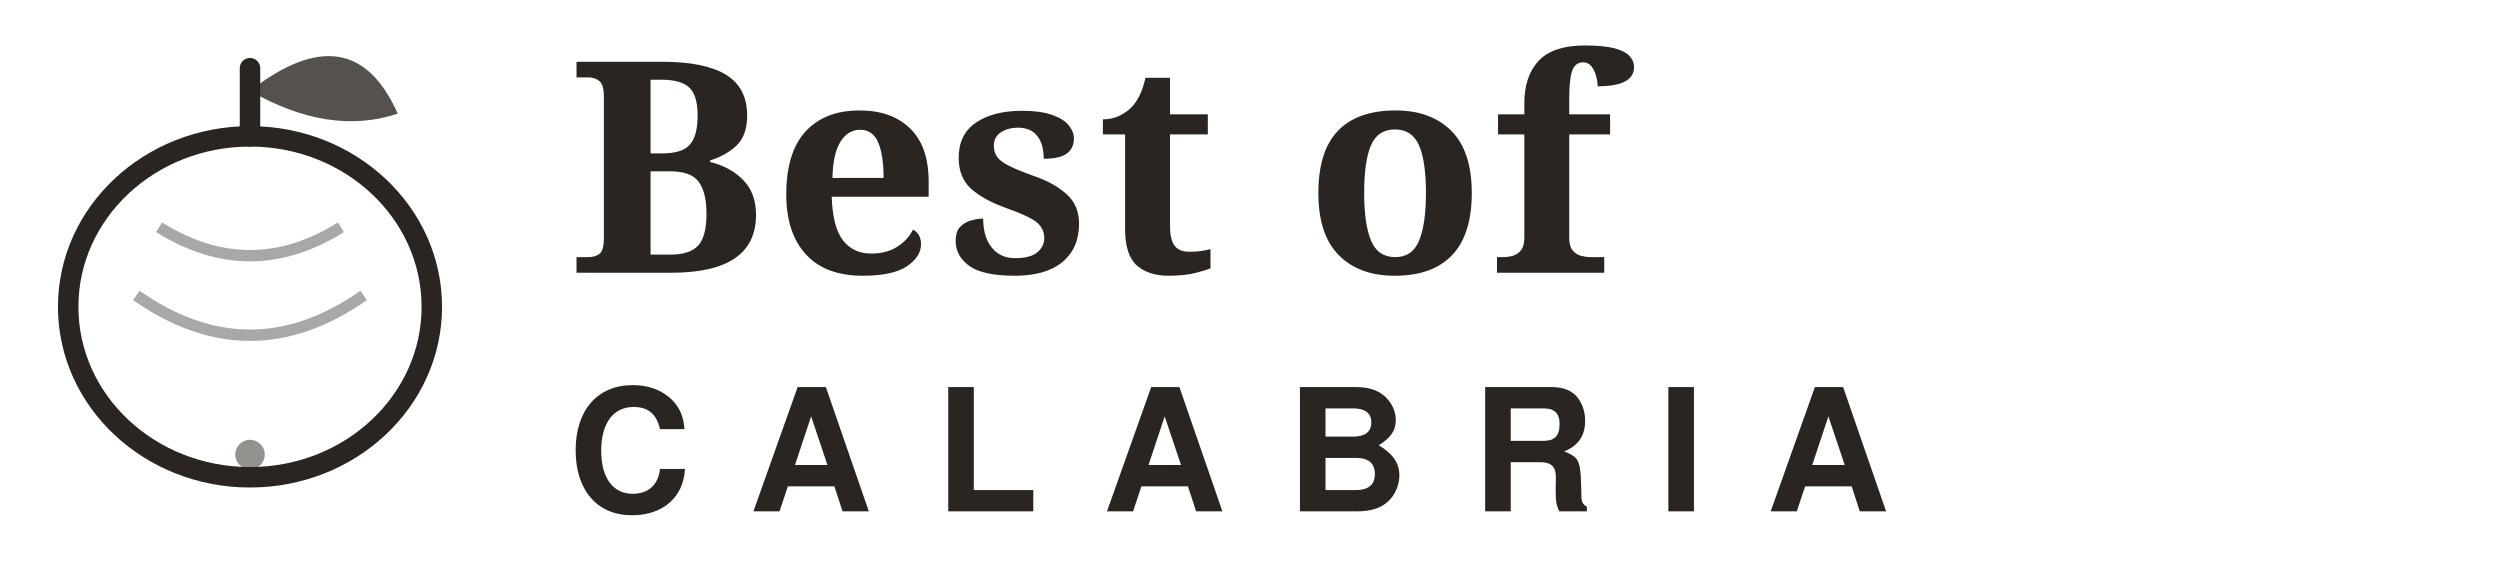
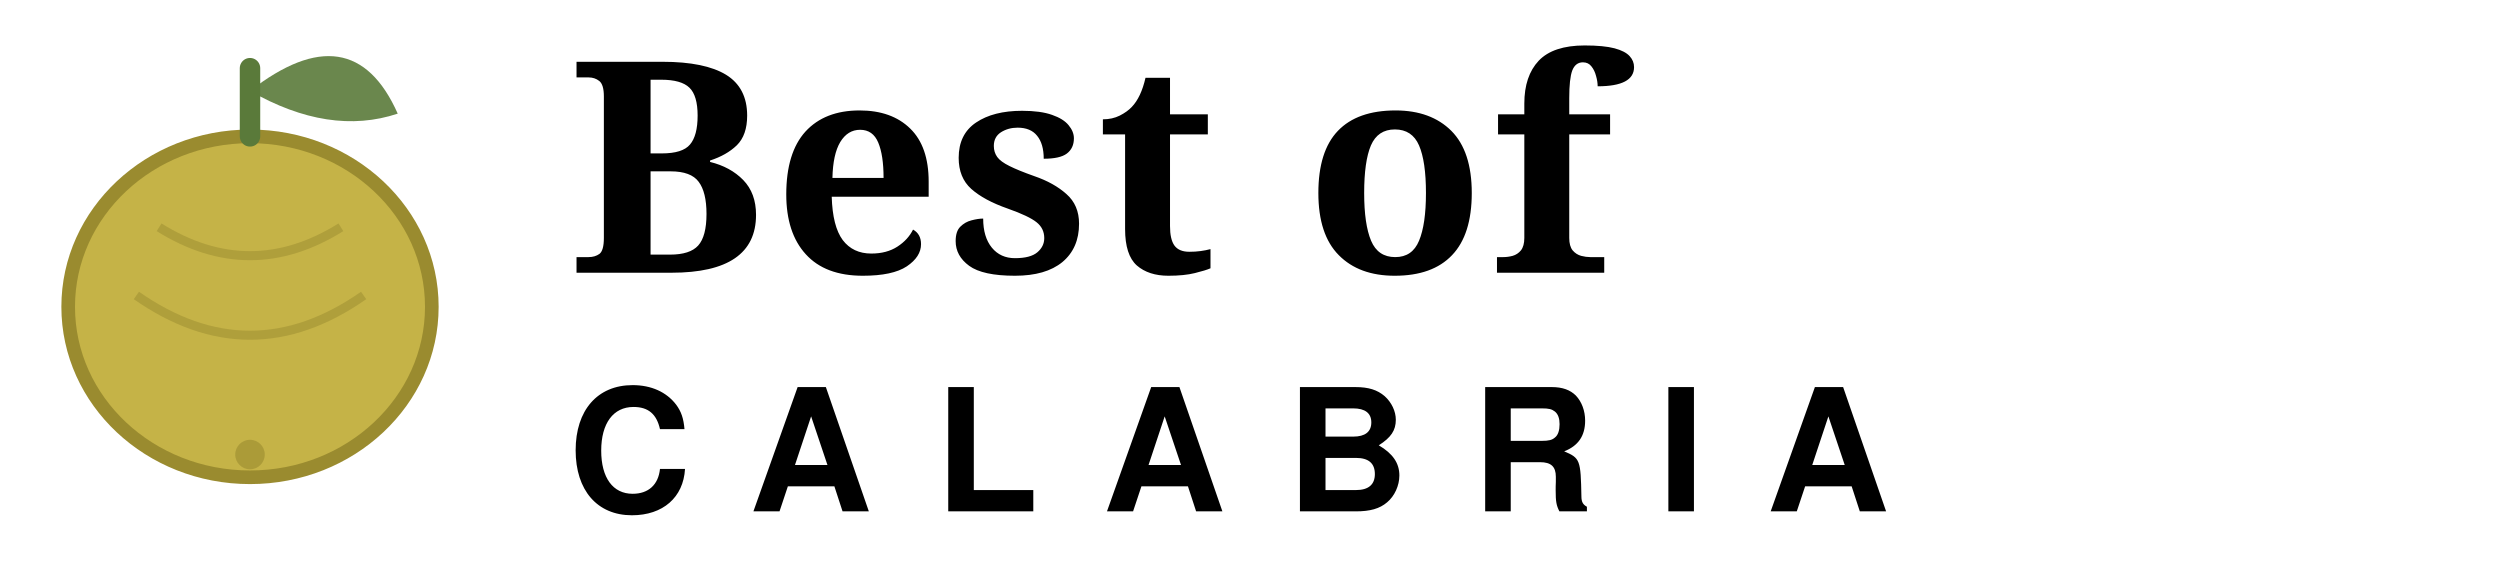
- <svg xmlns="http://www.w3.org/2000/svg" viewBox="0 0 220 50" fill="#2A2520">
+ <svg xmlns="http://www.w3.org/2000/svg" viewBox="0 0 220 50">
  <g transform="translate(0, 3)">
-     <ellipse cx="22" cy="24" rx="16" ry="15" fill="none" stroke="#2A2520" stroke-width="1.8" />
-     <path d="M22 9 L22 3" stroke="#2A2520" stroke-width="1.8" stroke-linecap="round" />
-     <path d="M22 5 Q31 -2 35 7 Q29 9 22 5Z" fill="#2A2520" opacity="0.8" />
-     <path d="M14 17 Q22 22 30 17" fill="none" stroke="#2A2520" stroke-width="1" opacity="0.4" />
-     <path d="M12 23 Q22 30 32 23" fill="none" stroke="#2A2520" stroke-width="1" opacity="0.4" />
-     <circle cx="22" cy="37" r="1.3" fill="#2A2520" opacity="0.5" />
+     <ellipse cx="22" cy="24" rx="16" ry="15" fill="#C5B347" stroke="#9A8B2F" stroke-width="1.2" />
+     <path d="M22 9 L22 3" stroke="#5A7A3A" stroke-width="1.8" stroke-linecap="round" />
+     <path d="M22 5 Q31 -2 35 7 Q29 9 22 5Z" fill="#5A7A3A" opacity="0.9" />
+     <path d="M14 17 Q22 22 30 17" fill="none" stroke="#9A8B2F" stroke-width="0.8" opacity="0.5" />
+     <path d="M12 23 Q22 30 32 23" fill="none" stroke="#9A8B2F" stroke-width="0.8" opacity="0.5" />
+     <circle cx="22" cy="37" r="1.3" fill="#9A8B2F" opacity="0.6" />
  </g>
-   <text x="50" y="24" font-family="'Bodoni Moda', 'Didot', 'Georgia', serif" font-size="26" font-weight="700" letter-spacing="0.5">Best of</text>
-   <text x="50" y="45" font-family="'Montserrat', 'Helvetica', sans-serif" font-size="15" font-weight="600" letter-spacing="5.5">CALABRIA</text>
+   <text x="50" y="24" fill="currentColor" font-family="'Bodoni Moda', 'Didot', 'Georgia', serif" font-size="26" font-weight="700" letter-spacing="0.5">Best of</text>
+   <text x="50" y="45" fill="currentColor" font-family="'Montserrat', 'Helvetica', sans-serif" font-size="15" font-weight="600" letter-spacing="5.5">CALABRIA</text>
</svg>
